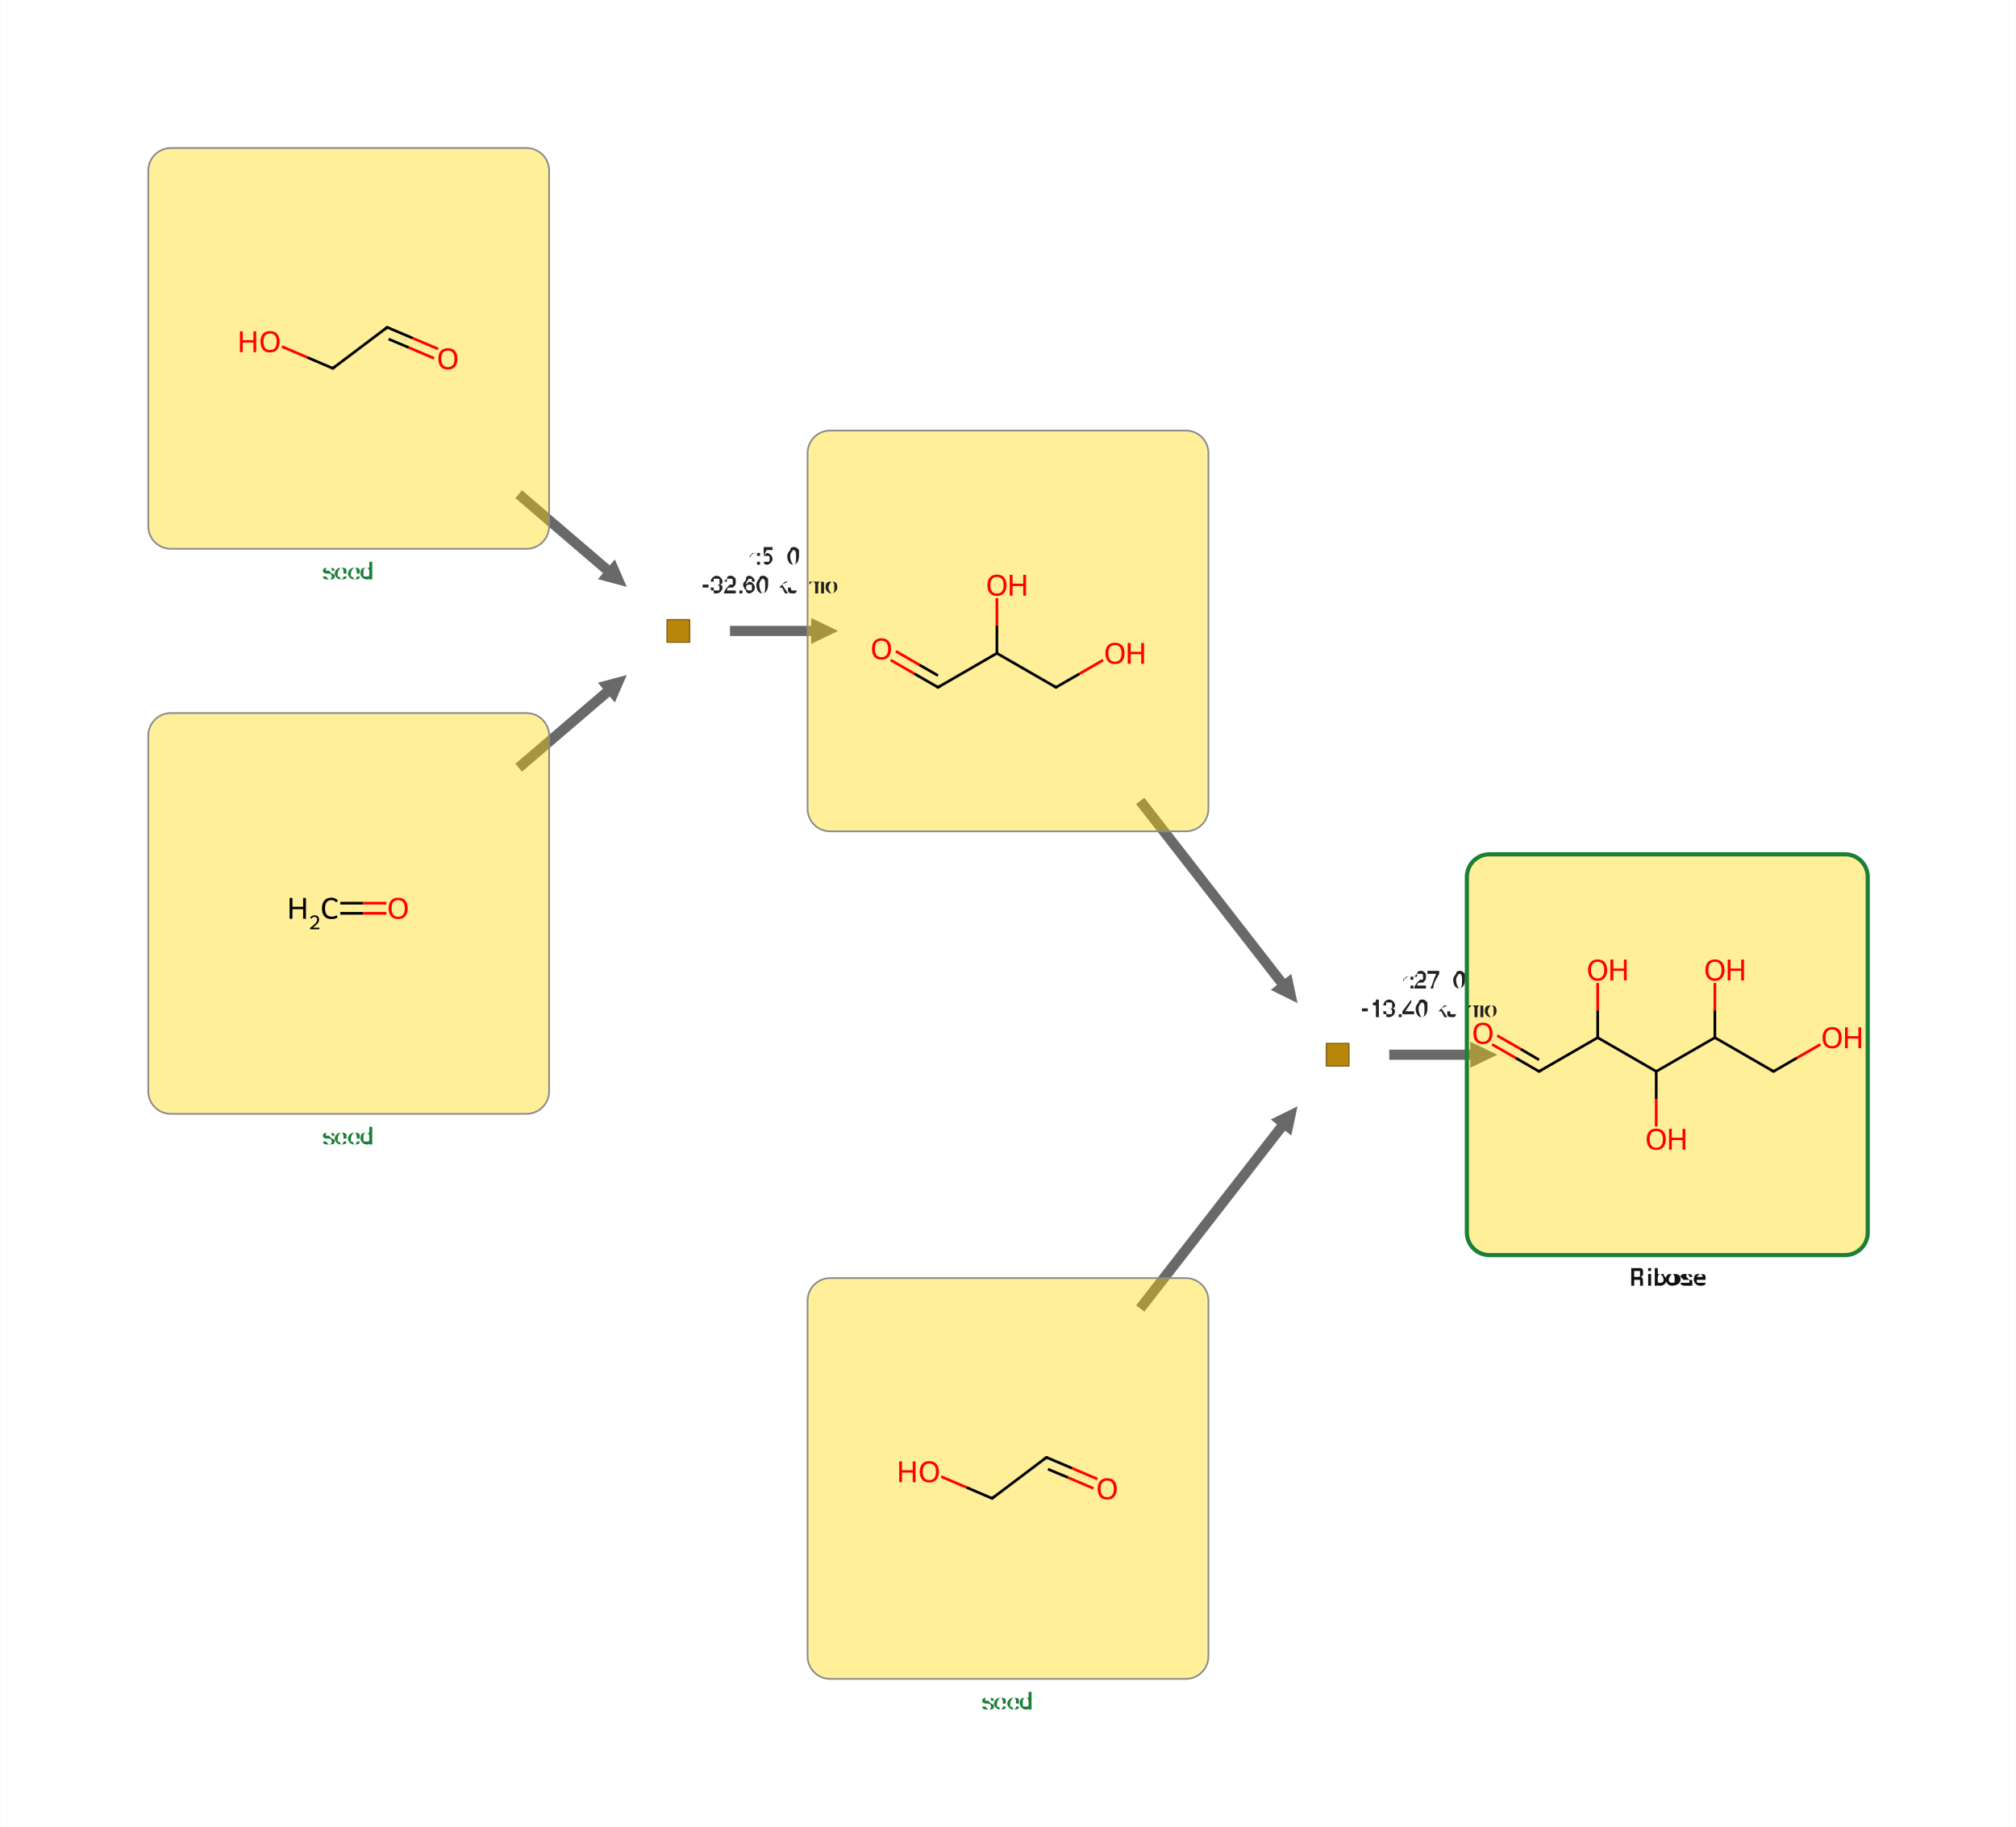
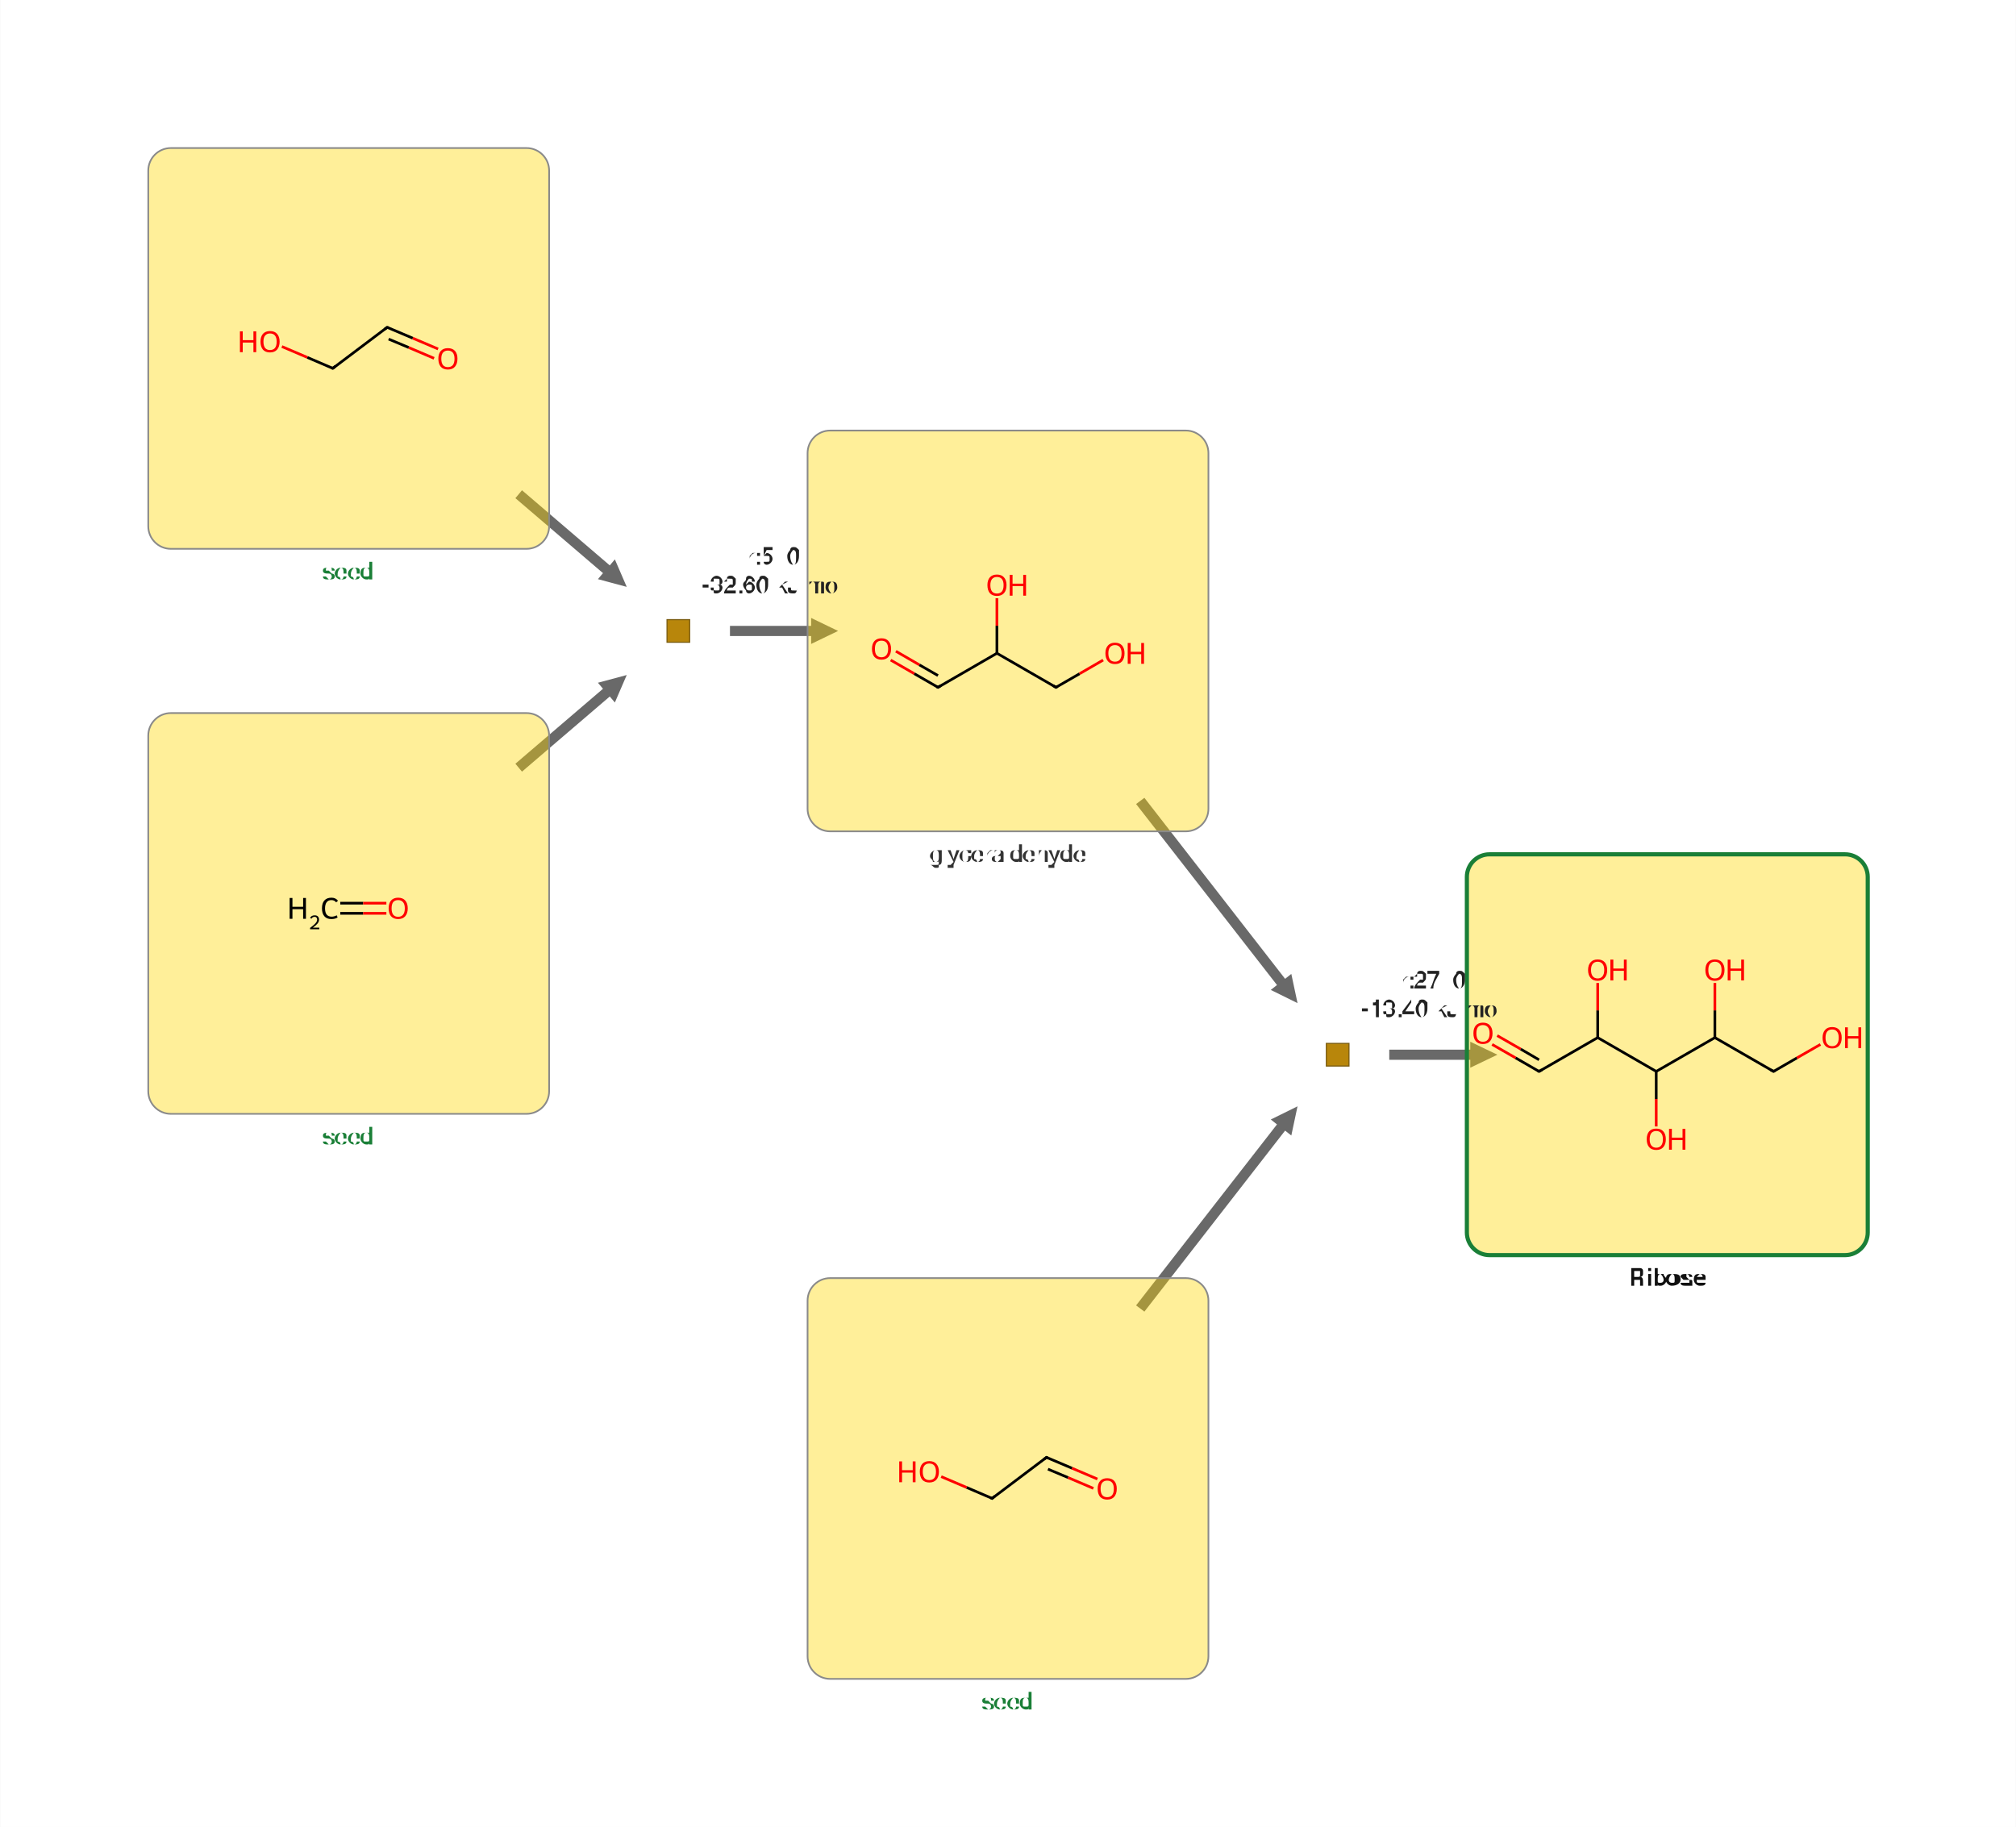
<svg xmlns="http://www.w3.org/2000/svg" width="1100" height="997" viewBox="0 0 1100.00 997.20">
  <rect width="100%" height="100%" fill="white" />
  <g transform="scale(102.8037) translate(8.85,7.85)">
    <path d="M-2.776,-0.886 L-2.029,-1.847 L-1.996,-1.821 L-1.963,-1.976 L-2.105,-1.906 L-2.072,-1.88 L-2.82,-0.919 Z" fill="#696969" opacity="1.0" />
    <path d="M-2.82,-3.581 L-2.072,-2.62 L-2.105,-2.594 L-1.963,-2.524 L-1.996,-2.679 L-2.029,-2.653 L-2.776,-3.614 Z" fill="#696969" opacity="1.0" />
    <path d="M-1.476,-2.223 L-1.046,-2.223 L-1.046,-2.181 L-0.902,-2.25 L-1.046,-2.319 L-1.046,-2.277 L-1.476,-2.277 Z" fill="#696969" opacity="1.0" />
    <path d="M-6.08,-3.753 L-5.614,-4.152 L-5.587,-4.12 L-5.524,-4.266 L-5.677,-4.225 L-5.65,-4.193 L-6.115,-3.795 Z" fill="#696969" opacity="1.0" />
    <path d="M-6.115,-5.205 L-5.65,-4.807 L-5.677,-4.775 L-5.524,-4.734 L-5.587,-4.88 L-5.614,-4.848 L-6.08,-5.247 Z" fill="#696969" opacity="1.0" />
    <path d="M-4.976,-4.473 L-4.545,-4.473 L-4.545,-4.431 L-4.402,-4.5 L-4.545,-4.569 L-4.545,-4.527 L-4.976,-4.527 Z" fill="#696969" opacity="1.0" />
    <rect x="-1.064" y="-3.314" width="2.128" height="2.128" rx="0.12" fill="#ffd700" fill-opacity="0.4" stroke="#1a7f37" stroke-width="0.022" />
    <svg x="-1.064" y="-3.314" width="2.128" height="2.128" viewBox="0 0 300 300" preserveAspectRatio="xMidYMid meet">
      <path class="bond-0 atom-0 atom-1" d="M 18.9,142.3 L 36.5,152.4" style="fill:none;fill-rule:evenodd;stroke:#FF0000;stroke-width:2.0px;stroke-linecap:butt;stroke-linejoin:miter;stroke-opacity:1" />
      <path class="bond-0 atom-0 atom-1" d="M 36.5,152.4 L 54.0,162.5" style="fill:none;fill-rule:evenodd;stroke:#000000;stroke-width:2.0px;stroke-linecap:butt;stroke-linejoin:miter;stroke-opacity:1" />
      <path class="bond-0 atom-0 atom-1" d="M 22.7,135.7 L 40.3,145.8" style="fill:none;fill-rule:evenodd;stroke:#FF0000;stroke-width:2.0px;stroke-linecap:butt;stroke-linejoin:miter;stroke-opacity:1" />
      <path class="bond-0 atom-0 atom-1" d="M 40.3,145.8 L 54.0,153.8" style="fill:none;fill-rule:evenodd;stroke:#000000;stroke-width:2.0px;stroke-linecap:butt;stroke-linejoin:miter;stroke-opacity:1" />
      <path class="bond-1 atom-1 atom-2" d="M 54.0,162.5 L 97.9,137.2" style="fill:none;fill-rule:evenodd;stroke:#000000;stroke-width:2.0px;stroke-linecap:butt;stroke-linejoin:miter;stroke-opacity:1" />
      <path class="bond-2 atom-2 atom-3" d="M 97.9,137.2 L 97.9,116.8" style="fill:none;fill-rule:evenodd;stroke:#000000;stroke-width:2.0px;stroke-linecap:butt;stroke-linejoin:miter;stroke-opacity:1" />
      <path class="bond-2 atom-2 atom-3" d="M 97.9,116.8 L 97.9,96.3" style="fill:none;fill-rule:evenodd;stroke:#FF0000;stroke-width:2.0px;stroke-linecap:butt;stroke-linejoin:miter;stroke-opacity:1" />
      <path class="bond-3 atom-2 atom-4" d="M 97.9,137.2 L 141.7,162.5" style="fill:none;fill-rule:evenodd;stroke:#000000;stroke-width:2.0px;stroke-linecap:butt;stroke-linejoin:miter;stroke-opacity:1" />
      <path class="bond-4 atom-4 atom-5" d="M 141.7,162.5 L 141.7,183.1" style="fill:none;fill-rule:evenodd;stroke:#000000;stroke-width:2.0px;stroke-linecap:butt;stroke-linejoin:miter;stroke-opacity:1" />
      <path class="bond-4 atom-4 atom-5" d="M 141.7,183.1 L 141.7,203.7" style="fill:none;fill-rule:evenodd;stroke:#FF0000;stroke-width:2.0px;stroke-linecap:butt;stroke-linejoin:miter;stroke-opacity:1" />
      <path class="bond-5 atom-4 atom-6" d="M 141.7,162.5 L 185.6,137.2" style="fill:none;fill-rule:evenodd;stroke:#000000;stroke-width:2.0px;stroke-linecap:butt;stroke-linejoin:miter;stroke-opacity:1" />
      <path class="bond-6 atom-6 atom-7" d="M 185.6,137.2 L 185.6,116.8" style="fill:none;fill-rule:evenodd;stroke:#000000;stroke-width:2.0px;stroke-linecap:butt;stroke-linejoin:miter;stroke-opacity:1" />
      <path class="bond-6 atom-6 atom-7" d="M 185.6,116.8 L 185.6,96.3" style="fill:none;fill-rule:evenodd;stroke:#FF0000;stroke-width:2.0px;stroke-linecap:butt;stroke-linejoin:miter;stroke-opacity:1" />
      <path class="bond-7 atom-6 atom-8" d="M 185.6,137.2 L 229.5,162.5" style="fill:none;fill-rule:evenodd;stroke:#000000;stroke-width:2.0px;stroke-linecap:butt;stroke-linejoin:miter;stroke-opacity:1" />
      <path class="bond-8 atom-8 atom-9" d="M 229.5,162.5 L 247.0,152.4" style="fill:none;fill-rule:evenodd;stroke:#000000;stroke-width:2.0px;stroke-linecap:butt;stroke-linejoin:miter;stroke-opacity:1" />
      <path class="bond-8 atom-8 atom-9" d="M 247.0,152.4 L 264.6,142.3" style="fill:none;fill-rule:evenodd;stroke:#FF0000;stroke-width:2.0px;stroke-linecap:butt;stroke-linejoin:miter;stroke-opacity:1" />
      <path d="M 53.1,162.0 L 54.0,162.5 L 56.2,161.3" style="fill:none;stroke:#000000;stroke-width:2.0px;stroke-linecap:butt;stroke-linejoin:miter;stroke-miterlimit:10;stroke-opacity:1;" />
      <path d="M 227.3,161.3 L 229.5,162.5 L 230.4,162.0" style="fill:none;stroke:#000000;stroke-width:2.0px;stroke-linecap:butt;stroke-linejoin:miter;stroke-miterlimit:10;stroke-opacity:1;" />
      <path class="atom-0" d="M 4.9 134.0 Q 4.9 130.2, 6.7 128.1 Q 8.6 126.0, 12.0 126.0 Q 15.5 126.0, 17.3 128.1 Q 19.2 130.2, 19.2 134.0 Q 19.2 137.7, 17.3 139.9 Q 15.4 142.0, 12.0 142.0 Q 8.6 142.0, 6.7 139.9 Q 4.9 137.8, 4.9 134.0 M 12.0 140.3 Q 14.4 140.3, 15.7 138.7 Q 17.0 137.1, 17.0 134.0 Q 17.0 130.9, 15.7 129.4 Q 14.4 127.8, 12.0 127.8 Q 9.6 127.8, 8.3 129.3 Q 7.1 130.9, 7.1 134.0 Q 7.1 137.1, 8.3 138.7 Q 9.6 140.3, 12.0 140.3 " fill="#FF0000" />
      <path class="atom-3" d="M 90.7 86.6 Q 90.7 82.9, 92.6 80.8 Q 94.4 78.7, 97.9 78.7 Q 101.3 78.7, 103.2 80.8 Q 105.0 82.9, 105.0 86.6 Q 105.0 90.4, 103.1 92.5 Q 101.3 94.7, 97.9 94.7 Q 94.4 94.7, 92.6 92.5 Q 90.7 90.4, 90.7 86.6 M 97.9 92.9 Q 100.2 92.9, 101.5 91.3 Q 102.8 89.7, 102.8 86.6 Q 102.8 83.5, 101.5 82.0 Q 100.2 80.4, 97.9 80.4 Q 95.5 80.4, 94.2 82.0 Q 92.9 83.5, 92.9 86.6 Q 92.9 89.7, 94.2 91.3 Q 95.5 92.9, 97.9 92.9 " fill="#FF0000" />
      <path class="atom-3" d="M 107.4 78.8 L 109.6 78.8 L 109.6 85.5 L 117.5 85.5 L 117.5 78.8 L 119.6 78.8 L 119.6 94.4 L 117.5 94.4 L 117.5 87.2 L 109.6 87.2 L 109.6 94.4 L 107.4 94.4 L 107.4 78.8 " fill="#FF0000" />
      <path class="atom-5" d="M 134.6 213.3 Q 134.6 209.5, 136.4 207.4 Q 138.3 205.3, 141.7 205.3 Q 145.2 205.3, 147.0 207.4 Q 148.9 209.5, 148.9 213.3 Q 148.9 217.0, 147.0 219.2 Q 145.2 221.3, 141.7 221.3 Q 138.3 221.3, 136.4 219.2 Q 134.6 217.1, 134.6 213.3 M 141.7 219.6 Q 144.1 219.6, 145.4 218.0 Q 146.7 216.4, 146.7 213.3 Q 146.7 210.2, 145.4 208.7 Q 144.1 207.1, 141.7 207.1 Q 139.4 207.1, 138.1 208.6 Q 136.8 210.2, 136.8 213.3 Q 136.8 216.4, 138.1 218.0 Q 139.4 219.6, 141.7 219.6 " fill="#FF0000" />
      <path class="atom-5" d="M 151.3 205.5 L 153.4 205.5 L 153.4 212.1 L 161.4 212.1 L 161.4 205.5 L 163.5 205.5 L 163.5 221.1 L 161.4 221.1 L 161.4 213.9 L 153.4 213.9 L 153.4 221.1 L 151.3 221.1 L 151.3 205.5 " fill="#FF0000" />
      <path class="atom-7" d="M 178.5 86.6 Q 178.5 82.9, 180.3 80.8 Q 182.2 78.7, 185.6 78.7 Q 189.1 78.7, 190.9 80.8 Q 192.8 82.9, 192.8 86.6 Q 192.8 90.4, 190.9 92.5 Q 189.0 94.7, 185.6 94.7 Q 182.2 94.7, 180.3 92.5 Q 178.5 90.4, 178.5 86.6 M 185.6 92.9 Q 188.0 92.9, 189.3 91.3 Q 190.6 89.7, 190.6 86.6 Q 190.6 83.5, 189.3 82.0 Q 188.0 80.4, 185.6 80.4 Q 183.2 80.4, 181.9 82.0 Q 180.7 83.5, 180.7 86.6 Q 180.7 89.7, 181.9 91.3 Q 183.2 92.9, 185.6 92.9 " fill="#FF0000" />
      <path class="atom-7" d="M 195.2 78.8 L 197.3 78.8 L 197.3 85.5 L 205.3 85.5 L 205.3 78.8 L 207.4 78.8 L 207.4 94.4 L 205.3 94.4 L 205.3 87.2 L 197.3 87.2 L 197.3 94.4 L 195.2 94.4 L 195.2 78.8 " fill="#FF0000" />
      <path class="atom-9" d="M 266.2 137.3 Q 266.2 133.5, 268.1 131.4 Q 269.9 129.3, 273.4 129.3 Q 276.8 129.3, 278.7 131.4 Q 280.5 133.5, 280.5 137.3 Q 280.5 141.0, 278.7 143.2 Q 276.8 145.3, 273.4 145.3 Q 269.9 145.3, 268.1 143.2 Q 266.2 141.1, 266.2 137.3 M 273.4 143.6 Q 275.8 143.6, 277.0 142.0 Q 278.3 140.4, 278.3 137.3 Q 278.3 134.2, 277.0 132.7 Q 275.8 131.1, 273.4 131.1 Q 271.0 131.1, 269.7 132.6 Q 268.4 134.2, 268.4 137.3 Q 268.4 140.4, 269.7 142.0 Q 271.0 143.6, 273.4 143.6 " fill="#FF0000" />
      <path class="atom-9" d="M 283.0 129.5 L 285.1 129.5 L 285.1 136.1 L 293.0 136.1 L 293.0 129.5 L 295.1 129.5 L 295.1 145.1 L 293.0 145.1 L 293.0 137.9 L 285.1 137.9 L 285.1 145.1 L 283.0 145.1 L 283.0 129.5 " fill="#FF0000" />
    </svg>
    <text x="0" y="-1.024" font-family="Helvetica, Arial, sans-serif" font-size="0.125" text-anchor="middle" fill="#111" font-weight="bold">Ribose</text>
    <path d="M-1.69,-2.31 L-1.81,-2.31 L-1.81,-2.19 L-1.69,-2.19 Z" fill="#b8860b" stroke="#7a5c10" stroke-width="0.006" />
    <text x="-1.244" y="-2.6" font-family="Helvetica, Arial, sans-serif" font-size="0.125" text-anchor="middle" fill="#222" font-weight="normal">r:27_0</text>
    <text x="-1.244" y="-2.45" font-family="Helvetica, Arial, sans-serif" font-size="0.125" text-anchor="middle" fill="#222" font-weight="normal">-13.40 kJ/mol</text>
    <rect x="-4.564" y="-1.064" width="2.128" height="2.128" rx="0.12" fill="#ffd700" fill-opacity="0.4" stroke="#8a8a8a" stroke-width="0.009" />
    <svg x="-4.564" y="-1.064" width="2.128" height="2.128" viewBox="0 0 300 300" preserveAspectRatio="xMidYMid meet">
      <path class="bond-0 atom-0 atom-1" d="M 216.9,150.4 L 197.9,142.3" style="fill:none;fill-rule:evenodd;stroke:#FF0000;stroke-width:2.0px;stroke-linecap:butt;stroke-linejoin:miter;stroke-opacity:1" />
      <path class="bond-0 atom-0 atom-1" d="M 197.9,142.3 L 178.8,134.2" style="fill:none;fill-rule:evenodd;stroke:#000000;stroke-width:2.0px;stroke-linecap:butt;stroke-linejoin:miter;stroke-opacity:1" />
      <path class="bond-0 atom-0 atom-1" d="M 213.9,157.4 L 194.9,149.3" style="fill:none;fill-rule:evenodd;stroke:#FF0000;stroke-width:2.0px;stroke-linecap:butt;stroke-linejoin:miter;stroke-opacity:1" />
      <path class="bond-0 atom-0 atom-1" d="M 194.9,149.3 L 179.9,143.0" style="fill:none;fill-rule:evenodd;stroke:#000000;stroke-width:2.0px;stroke-linecap:butt;stroke-linejoin:miter;stroke-opacity:1" />
      <path class="bond-1 atom-1 atom-2" d="M 178.8,134.2 L 138.1,164.9" style="fill:none;fill-rule:evenodd;stroke:#000000;stroke-width:2.0px;stroke-linecap:butt;stroke-linejoin:miter;stroke-opacity:1" />
      <path class="bond-2 atom-2 atom-3" d="M 138.1,164.9 L 119.0,156.7" style="fill:none;fill-rule:evenodd;stroke:#000000;stroke-width:2.0px;stroke-linecap:butt;stroke-linejoin:miter;stroke-opacity:1" />
      <path class="bond-2 atom-2 atom-3" d="M 119.0,156.7 L 100.0,148.6" style="fill:none;fill-rule:evenodd;stroke:#FF0000;stroke-width:2.0px;stroke-linecap:butt;stroke-linejoin:miter;stroke-opacity:1" />
      <path d="M 179.8,134.6 L 178.8,134.2 L 176.8,135.7" style="fill:none;stroke:#000000;stroke-width:2.0px;stroke-linecap:butt;stroke-linejoin:miter;stroke-miterlimit:10;stroke-opacity:1;" />
      <path d="M 140.1,163.3 L 138.1,164.9 L 137.1,164.4" style="fill:none;stroke:#000000;stroke-width:2.0px;stroke-linecap:butt;stroke-linejoin:miter;stroke-miterlimit:10;stroke-opacity:1;" />
      <path class="atom-0" d="M 217.1 157.7 Q 217.1 154.0, 218.9 151.9 Q 220.8 149.8, 224.2 149.8 Q 227.7 149.8, 229.6 151.9 Q 231.4 154.0, 231.4 157.7 Q 231.4 161.5, 229.5 163.7 Q 227.7 165.8, 224.2 165.8 Q 220.8 165.8, 218.9 163.7 Q 217.1 161.5, 217.1 157.7 M 224.2 164.0 Q 226.6 164.0, 227.9 162.5 Q 229.2 160.9, 229.2 157.7 Q 229.2 154.7, 227.9 153.1 Q 226.6 151.6, 224.2 151.6 Q 221.9 151.6, 220.6 153.1 Q 219.3 154.6, 219.3 157.7 Q 219.3 160.9, 220.6 162.5 Q 221.9 164.0, 224.2 164.0 " fill="#FF0000" />
      <path class="atom-3" d="M 68.6 137.2 L 70.7 137.2 L 70.7 143.8 L 78.7 143.8 L 78.7 137.2 L 80.8 137.2 L 80.8 152.8 L 78.7 152.8 L 78.7 145.6 L 70.7 145.6 L 70.7 152.8 L 68.6 152.8 L 68.6 137.2 " fill="#FF0000" />
      <path class="atom-3" d="M 84.0 144.9 Q 84.0 141.2, 85.8 139.1 Q 87.7 137.0, 91.1 137.0 Q 94.6 137.0, 96.4 139.1 Q 98.3 141.2, 98.3 144.9 Q 98.3 148.7, 96.4 150.9 Q 94.5 153.0, 91.1 153.0 Q 87.7 153.0, 85.8 150.9 Q 84.0 148.7, 84.0 144.9 M 91.1 151.2 Q 93.5 151.2, 94.8 149.7 Q 96.1 148.1, 96.1 144.9 Q 96.1 141.9, 94.8 140.3 Q 93.5 138.8, 91.1 138.8 Q 88.8 138.8, 87.5 140.3 Q 86.2 141.8, 86.2 144.9 Q 86.2 148.1, 87.5 149.7 Q 88.8 151.2, 91.1 151.2 " fill="#FF0000" />
    </svg>
    <text x="-3.5" y="1.226" font-family="Helvetica, Arial, sans-serif" font-size="0.125" text-anchor="middle" fill="#1a7f37" font-weight="normal">seed</text>
    <rect x="-4.564" y="-5.564" width="2.128" height="2.128" rx="0.12" fill="#ffd700" fill-opacity="0.4" stroke="#8a8a8a" stroke-width="0.009" />
    <svg x="-4.564" y="-5.564" width="2.128" height="2.128" viewBox="0 0 300 300" preserveAspectRatio="xMidYMid meet">
      <path class="bond-0 atom-0 atom-1" d="M 62.2,171.8 L 79.9,182.0" style="fill:none;fill-rule:evenodd;stroke:#FF0000;stroke-width:2.0px;stroke-linecap:butt;stroke-linejoin:miter;stroke-opacity:1" />
      <path class="bond-0 atom-0 atom-1" d="M 79.9,182.0 L 97.6,192.2" style="fill:none;fill-rule:evenodd;stroke:#000000;stroke-width:2.0px;stroke-linecap:butt;stroke-linejoin:miter;stroke-opacity:1" />
      <path class="bond-0 atom-0 atom-1" d="M 66.1,165.2 L 83.7,175.4" style="fill:none;fill-rule:evenodd;stroke:#FF0000;stroke-width:2.0px;stroke-linecap:butt;stroke-linejoin:miter;stroke-opacity:1" />
      <path class="bond-0 atom-0 atom-1" d="M 83.7,175.4 L 97.6,183.4" style="fill:none;fill-rule:evenodd;stroke:#000000;stroke-width:2.0px;stroke-linecap:butt;stroke-linejoin:miter;stroke-opacity:1" />
      <path class="bond-1 atom-1 atom-2" d="M 97.6,192.2 L 141.7,166.7" style="fill:none;fill-rule:evenodd;stroke:#000000;stroke-width:2.0px;stroke-linecap:butt;stroke-linejoin:miter;stroke-opacity:1" />
      <path class="bond-2 atom-2 atom-3" d="M 141.7,166.7 L 141.7,146.1" style="fill:none;fill-rule:evenodd;stroke:#000000;stroke-width:2.0px;stroke-linecap:butt;stroke-linejoin:miter;stroke-opacity:1" />
      <path class="bond-2 atom-2 atom-3" d="M 141.7,146.1 L 141.7,125.5" style="fill:none;fill-rule:evenodd;stroke:#FF0000;stroke-width:2.0px;stroke-linecap:butt;stroke-linejoin:miter;stroke-opacity:1" />
      <path class="bond-3 atom-2 atom-4" d="M 141.7,166.7 L 185.9,192.2" style="fill:none;fill-rule:evenodd;stroke:#000000;stroke-width:2.0px;stroke-linecap:butt;stroke-linejoin:miter;stroke-opacity:1" />
      <path class="bond-4 atom-4 atom-5" d="M 185.9,192.2 L 203.6,182.0" style="fill:none;fill-rule:evenodd;stroke:#000000;stroke-width:2.0px;stroke-linecap:butt;stroke-linejoin:miter;stroke-opacity:1" />
      <path class="bond-4 atom-4 atom-5" d="M 203.6,182.0 L 221.2,171.8" style="fill:none;fill-rule:evenodd;stroke:#FF0000;stroke-width:2.0px;stroke-linecap:butt;stroke-linejoin:miter;stroke-opacity:1" />
      <path d="M 96.7,191.7 L 97.6,192.2 L 99.8,190.9" style="fill:none;stroke:#000000;stroke-width:2.0px;stroke-linecap:butt;stroke-linejoin:miter;stroke-miterlimit:10;stroke-opacity:1;" />
      <path d="M 183.7,190.9 L 185.9,192.2 L 186.8,191.7" style="fill:none;stroke:#000000;stroke-width:2.0px;stroke-linecap:butt;stroke-linejoin:miter;stroke-miterlimit:10;stroke-opacity:1;" />
      <path class="atom-0" d="M 48.2 163.4 Q 48.2 159.7, 50.0 157.6 Q 51.9 155.5, 55.3 155.5 Q 58.8 155.5, 60.6 157.6 Q 62.5 159.7, 62.5 163.4 Q 62.5 167.2, 60.6 169.4 Q 58.7 171.5, 55.3 171.5 Q 51.9 171.5, 50.0 169.4 Q 48.2 167.2, 48.2 163.4 M 55.3 169.7 Q 57.7 169.7, 59.0 168.1 Q 60.3 166.5, 60.3 163.4 Q 60.3 160.4, 59.0 158.8 Q 57.7 157.3, 55.3 157.3 Q 52.9 157.3, 51.6 158.8 Q 50.4 160.3, 50.4 163.4 Q 50.4 166.6, 51.6 168.1 Q 52.9 169.7, 55.3 169.7 " fill="#FF0000" />
      <path class="atom-3" d="M 134.6 115.7 Q 134.6 112.0, 136.4 109.9 Q 138.3 107.8, 141.7 107.8 Q 145.2 107.8, 147.0 109.9 Q 148.9 112.0, 148.9 115.7 Q 148.9 119.5, 147.0 121.7 Q 145.1 123.8, 141.7 123.8 Q 138.3 123.8, 136.4 121.7 Q 134.6 119.5, 134.6 115.7 M 141.7 122.0 Q 144.1 122.0, 145.4 120.5 Q 146.7 118.9, 146.7 115.7 Q 146.7 112.7, 145.4 111.1 Q 144.1 109.6, 141.7 109.6 Q 139.4 109.6, 138.1 111.1 Q 136.8 112.7, 136.8 115.7 Q 136.8 118.9, 138.1 120.5 Q 139.4 122.0, 141.7 122.0 " fill="#FF0000" />
      <path class="atom-3" d="M 151.3 108.0 L 153.4 108.0 L 153.4 114.6 L 161.4 114.6 L 161.4 108.0 L 163.5 108.0 L 163.5 123.6 L 161.4 123.6 L 161.4 116.4 L 153.4 116.4 L 153.4 123.6 L 151.3 123.6 L 151.3 108.0 " fill="#FF0000" />
      <path class="atom-5" d="M 222.9 166.7 Q 222.9 163.0, 224.8 160.9 Q 226.6 158.8, 230.1 158.8 Q 233.5 158.8, 235.4 160.9 Q 237.2 163.0, 237.2 166.7 Q 237.2 170.5, 235.4 172.7 Q 233.5 174.8, 230.1 174.8 Q 226.6 174.8, 224.8 172.7 Q 222.9 170.5, 222.9 166.7 M 230.1 173.0 Q 232.4 173.0, 233.7 171.5 Q 235.0 169.9, 235.0 166.7 Q 235.0 163.7, 233.7 162.1 Q 232.4 160.6, 230.1 160.6 Q 227.7 160.6, 226.4 162.1 Q 225.1 163.7, 225.1 166.7 Q 225.1 169.9, 226.4 171.5 Q 227.7 173.0, 230.1 173.0 " fill="#FF0000" />
      <path class="atom-5" d="M 239.6 159.0 L 241.8 159.0 L 241.8 165.6 L 249.7 165.6 L 249.7 159.0 L 251.8 159.0 L 251.8 174.6 L 249.7 174.6 L 249.7 167.4 L 241.8 167.4 L 241.8 174.6 L 239.6 174.6 L 239.6 159.0 " fill="#FF0000" />
    </svg>
+     <text x="-3.5" y="-3.273" font-family="Helvetica, Arial, sans-serif" font-size="0.125" text-anchor="middle" fill="#333" font-weight="normal">glyceraldehyde</text>
    <path d="M-5.19,-4.56 L-5.31,-4.56 L-5.31,-4.44 L-5.19,-4.44 Z" fill="#b8860b" stroke="#7a5c10" stroke-width="0.006" />
    <text x="-4.744" y="-4.85" font-family="Helvetica, Arial, sans-serif" font-size="0.125" text-anchor="middle" fill="#222" font-weight="normal">r:5_0</text>
    <text x="-4.744" y="-4.7" font-family="Helvetica, Arial, sans-serif" font-size="0.125" text-anchor="middle" fill="#222" font-weight="normal">-32.60 kJ/mol</text>
    <rect x="-8.064" y="-4.064" width="2.128" height="2.128" rx="0.12" fill="#ffd700" fill-opacity="0.4" stroke="#8a8a8a" stroke-width="0.009" />
    <svg x="-8.064" y="-4.064" width="2.128" height="2.128" viewBox="0 0 300 300" preserveAspectRatio="xMidYMid meet">
      <path class="bond-0 atom-0 atom-1" d="M 143.7,142.3 L 160.9,142.3" style="fill:none;fill-rule:evenodd;stroke:#000000;stroke-width:2.0px;stroke-linecap:butt;stroke-linejoin:miter;stroke-opacity:1" />
      <path class="bond-0 atom-0 atom-1" d="M 160.9,142.3 L 178.2,142.3" style="fill:none;fill-rule:evenodd;stroke:#FF0000;stroke-width:2.0px;stroke-linecap:butt;stroke-linejoin:miter;stroke-opacity:1" />
      <path class="bond-0 atom-0 atom-1" d="M 143.7,149.9 L 160.9,149.9" style="fill:none;fill-rule:evenodd;stroke:#000000;stroke-width:2.0px;stroke-linecap:butt;stroke-linejoin:miter;stroke-opacity:1" />
      <path class="bond-0 atom-0 atom-1" d="M 160.9,149.9 L 178.2,149.9" style="fill:none;fill-rule:evenodd;stroke:#FF0000;stroke-width:2.0px;stroke-linecap:butt;stroke-linejoin:miter;stroke-opacity:1" />
      <path class="atom-0" d="M 105.8 138.4 L 107.9 138.4 L 107.9 145.0 L 115.9 145.0 L 115.9 138.4 L 118.0 138.4 L 118.0 154.0 L 115.9 154.0 L 115.9 146.8 L 107.9 146.8 L 107.9 154.0 L 105.8 154.0 L 105.8 138.4 " fill="#000000" />
      <path class="atom-0" d="M 121.1 153.4 Q 121.5 152.5, 122.4 151.9 Q 123.3 151.4, 124.5 151.4 Q 126.1 151.4, 126.9 152.2 Q 127.8 153.1, 127.8 154.6 Q 127.8 156.1, 126.7 157.5 Q 125.6 158.9, 123.2 160.6 L 128.0 160.6 L 128.0 161.8 L 121.1 161.8 L 121.1 160.8 Q 123.0 159.4, 124.1 158.4 Q 125.2 157.4, 125.8 156.5 Q 126.4 155.6, 126.4 154.6 Q 126.4 153.6, 125.9 153.1 Q 125.4 152.5, 124.5 152.5 Q 123.7 152.5, 123.1 152.9 Q 122.6 153.2, 122.2 153.9 L 121.1 153.4 " fill="#000000" />
      <path class="atom-0" d="M 130.0 146.2 Q 130.0 142.3, 131.8 140.3 Q 133.6 138.2, 137.1 138.2 Q 140.3 138.2, 142.0 140.5 L 140.6 141.7 Q 139.3 140.0, 137.1 140.0 Q 134.7 140.0, 133.5 141.6 Q 132.3 143.2, 132.3 146.2 Q 132.3 149.3, 133.5 150.8 Q 134.8 152.4, 137.3 152.4 Q 139.0 152.4, 141.1 151.4 L 141.7 153.0 Q 140.9 153.6, 139.6 153.9 Q 138.4 154.2, 137.0 154.2 Q 133.6 154.2, 131.8 152.1 Q 130.0 150.0, 130.0 146.2 " fill="#000000" />
      <path class="atom-1" d="M 179.9 146.2 Q 179.9 142.4, 181.7 140.3 Q 183.6 138.2, 187.0 138.2 Q 190.5 138.2, 192.3 140.3 Q 194.2 142.4, 194.2 146.2 Q 194.2 149.9, 192.3 152.1 Q 190.4 154.2, 187.0 154.2 Q 183.6 154.2, 181.7 152.1 Q 179.9 150.0, 179.9 146.2 M 187.0 152.5 Q 189.4 152.5, 190.7 150.9 Q 192.0 149.3, 192.0 146.2 Q 192.0 143.1, 190.7 141.6 Q 189.4 140.0, 187.0 140.0 Q 184.6 140.0, 183.3 141.5 Q 182.1 143.1, 182.1 146.2 Q 182.1 149.3, 183.3 150.9 Q 184.6 152.5, 187.0 152.5 " fill="#FF0000" />
    </svg>
    <text x="-7" y="-1.774" font-family="Helvetica, Arial, sans-serif" font-size="0.125" text-anchor="middle" fill="#1a7f37" font-weight="normal">seed</text>
    <rect x="-8.064" y="-7.064" width="2.128" height="2.128" rx="0.12" fill="#ffd700" fill-opacity="0.4" stroke="#8a8a8a" stroke-width="0.009" />
    <svg x="-8.064" y="-7.064" width="2.128" height="2.128" viewBox="0 0 300 300" preserveAspectRatio="xMidYMid meet">
      <path class="bond-0 atom-0 atom-1" d="M 216.9,150.4 L 197.9,142.3" style="fill:none;fill-rule:evenodd;stroke:#FF0000;stroke-width:2.0px;stroke-linecap:butt;stroke-linejoin:miter;stroke-opacity:1" />
      <path class="bond-0 atom-0 atom-1" d="M 197.9,142.3 L 178.8,134.2" style="fill:none;fill-rule:evenodd;stroke:#000000;stroke-width:2.0px;stroke-linecap:butt;stroke-linejoin:miter;stroke-opacity:1" />
      <path class="bond-0 atom-0 atom-1" d="M 213.9,157.4 L 194.9,149.3" style="fill:none;fill-rule:evenodd;stroke:#FF0000;stroke-width:2.0px;stroke-linecap:butt;stroke-linejoin:miter;stroke-opacity:1" />
      <path class="bond-0 atom-0 atom-1" d="M 194.9,149.3 L 179.9,143.0" style="fill:none;fill-rule:evenodd;stroke:#000000;stroke-width:2.0px;stroke-linecap:butt;stroke-linejoin:miter;stroke-opacity:1" />
      <path class="bond-1 atom-1 atom-2" d="M 178.8,134.2 L 138.1,164.9" style="fill:none;fill-rule:evenodd;stroke:#000000;stroke-width:2.0px;stroke-linecap:butt;stroke-linejoin:miter;stroke-opacity:1" />
      <path class="bond-2 atom-2 atom-3" d="M 138.1,164.9 L 119.0,156.7" style="fill:none;fill-rule:evenodd;stroke:#000000;stroke-width:2.0px;stroke-linecap:butt;stroke-linejoin:miter;stroke-opacity:1" />
      <path class="bond-2 atom-2 atom-3" d="M 119.0,156.7 L 100.0,148.6" style="fill:none;fill-rule:evenodd;stroke:#FF0000;stroke-width:2.0px;stroke-linecap:butt;stroke-linejoin:miter;stroke-opacity:1" />
      <path d="M 179.8,134.6 L 178.8,134.2 L 176.8,135.7" style="fill:none;stroke:#000000;stroke-width:2.0px;stroke-linecap:butt;stroke-linejoin:miter;stroke-miterlimit:10;stroke-opacity:1;" />
      <path d="M 140.1,163.3 L 138.1,164.9 L 137.1,164.4" style="fill:none;stroke:#000000;stroke-width:2.0px;stroke-linecap:butt;stroke-linejoin:miter;stroke-miterlimit:10;stroke-opacity:1;" />
      <path class="atom-0" d="M 217.1 157.7 Q 217.1 154.0, 218.9 151.9 Q 220.8 149.8, 224.2 149.8 Q 227.7 149.8, 229.6 151.9 Q 231.4 154.0, 231.4 157.7 Q 231.4 161.5, 229.5 163.7 Q 227.7 165.8, 224.2 165.8 Q 220.8 165.8, 218.9 163.7 Q 217.1 161.5, 217.1 157.7 M 224.2 164.0 Q 226.6 164.0, 227.9 162.5 Q 229.2 160.9, 229.2 157.7 Q 229.2 154.7, 227.9 153.1 Q 226.6 151.6, 224.2 151.6 Q 221.9 151.6, 220.6 153.1 Q 219.3 154.6, 219.3 157.7 Q 219.3 160.9, 220.6 162.5 Q 221.9 164.0, 224.2 164.0 " fill="#FF0000" />
      <path class="atom-3" d="M 68.6 137.2 L 70.7 137.2 L 70.7 143.8 L 78.7 143.8 L 78.7 137.2 L 80.8 137.2 L 80.8 152.8 L 78.7 152.8 L 78.7 145.6 L 70.7 145.6 L 70.7 152.8 L 68.6 152.8 L 68.6 137.2 " fill="#FF0000" />
      <path class="atom-3" d="M 84.0 144.9 Q 84.0 141.2, 85.8 139.1 Q 87.7 137.0, 91.1 137.0 Q 94.6 137.0, 96.4 139.1 Q 98.3 141.2, 98.3 144.9 Q 98.3 148.7, 96.4 150.9 Q 94.5 153.0, 91.1 153.0 Q 87.7 153.0, 85.8 150.9 Q 84.0 148.7, 84.0 144.9 M 91.1 151.2 Q 93.5 151.2, 94.8 149.7 Q 96.1 148.1, 96.1 144.9 Q 96.1 141.9, 94.8 140.3 Q 93.5 138.8, 91.1 138.8 Q 88.8 138.8, 87.5 140.3 Q 86.2 141.8, 86.2 144.9 Q 86.2 148.1, 87.5 149.7 Q 88.8 151.2, 91.1 151.2 " fill="#FF0000" />
    </svg>
    <text x="-7" y="-4.774" font-family="Helvetica, Arial, sans-serif" font-size="0.125" text-anchor="middle" fill="#1a7f37" font-weight="normal">seed</text>
  </g>
</svg>
